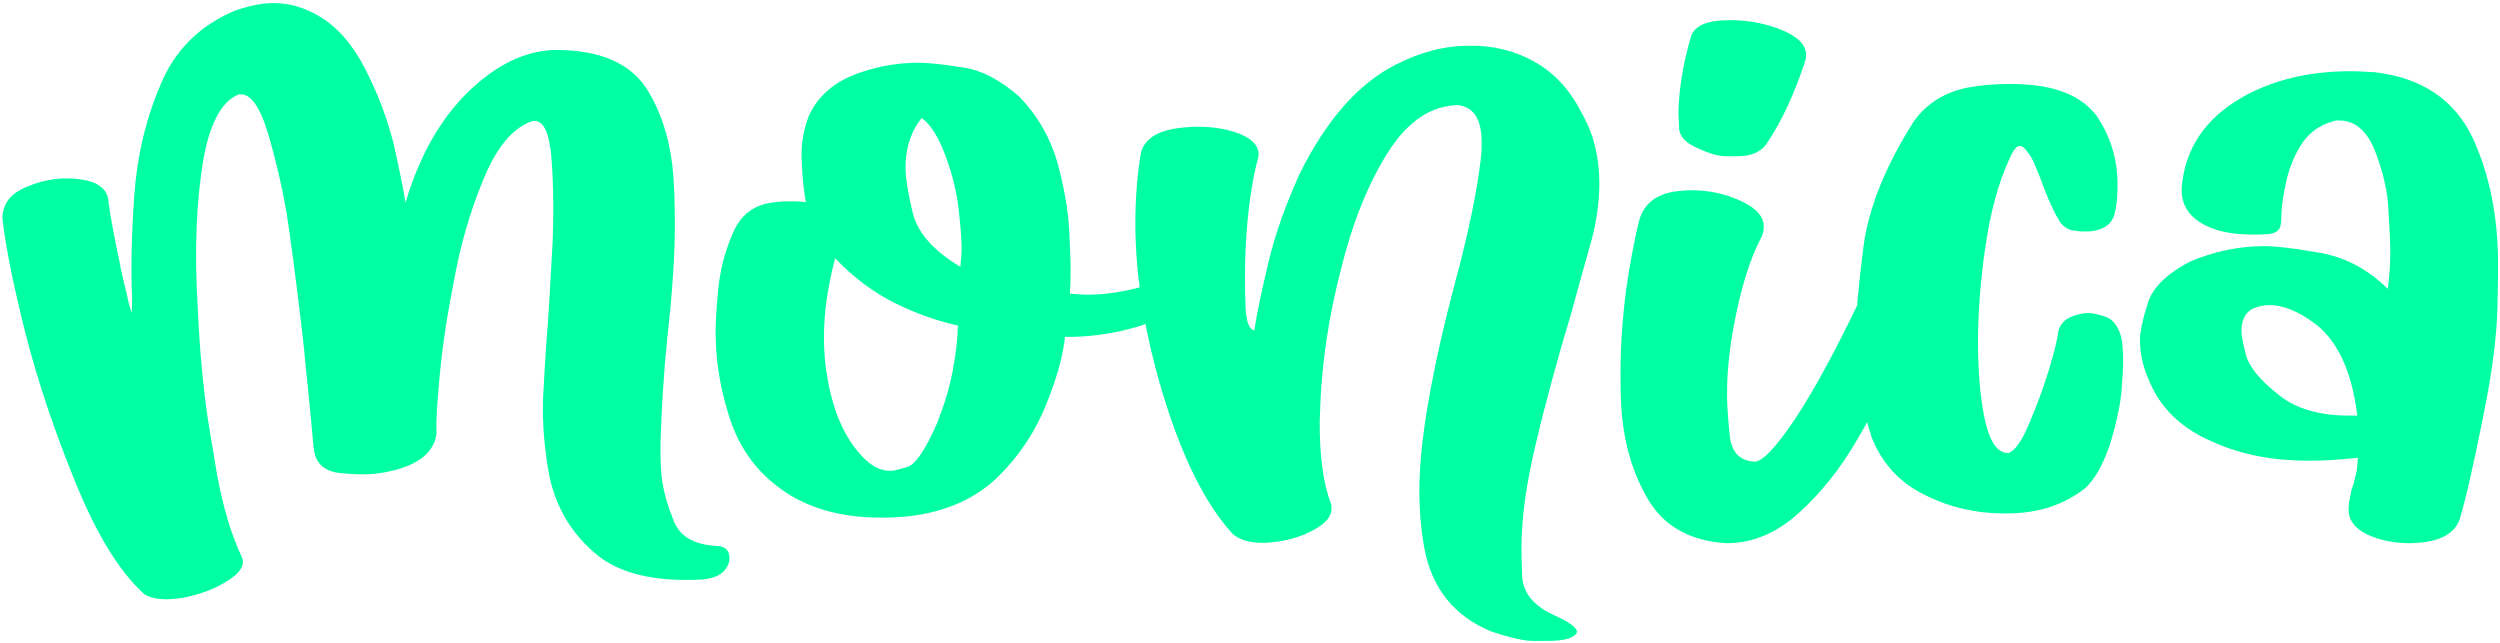
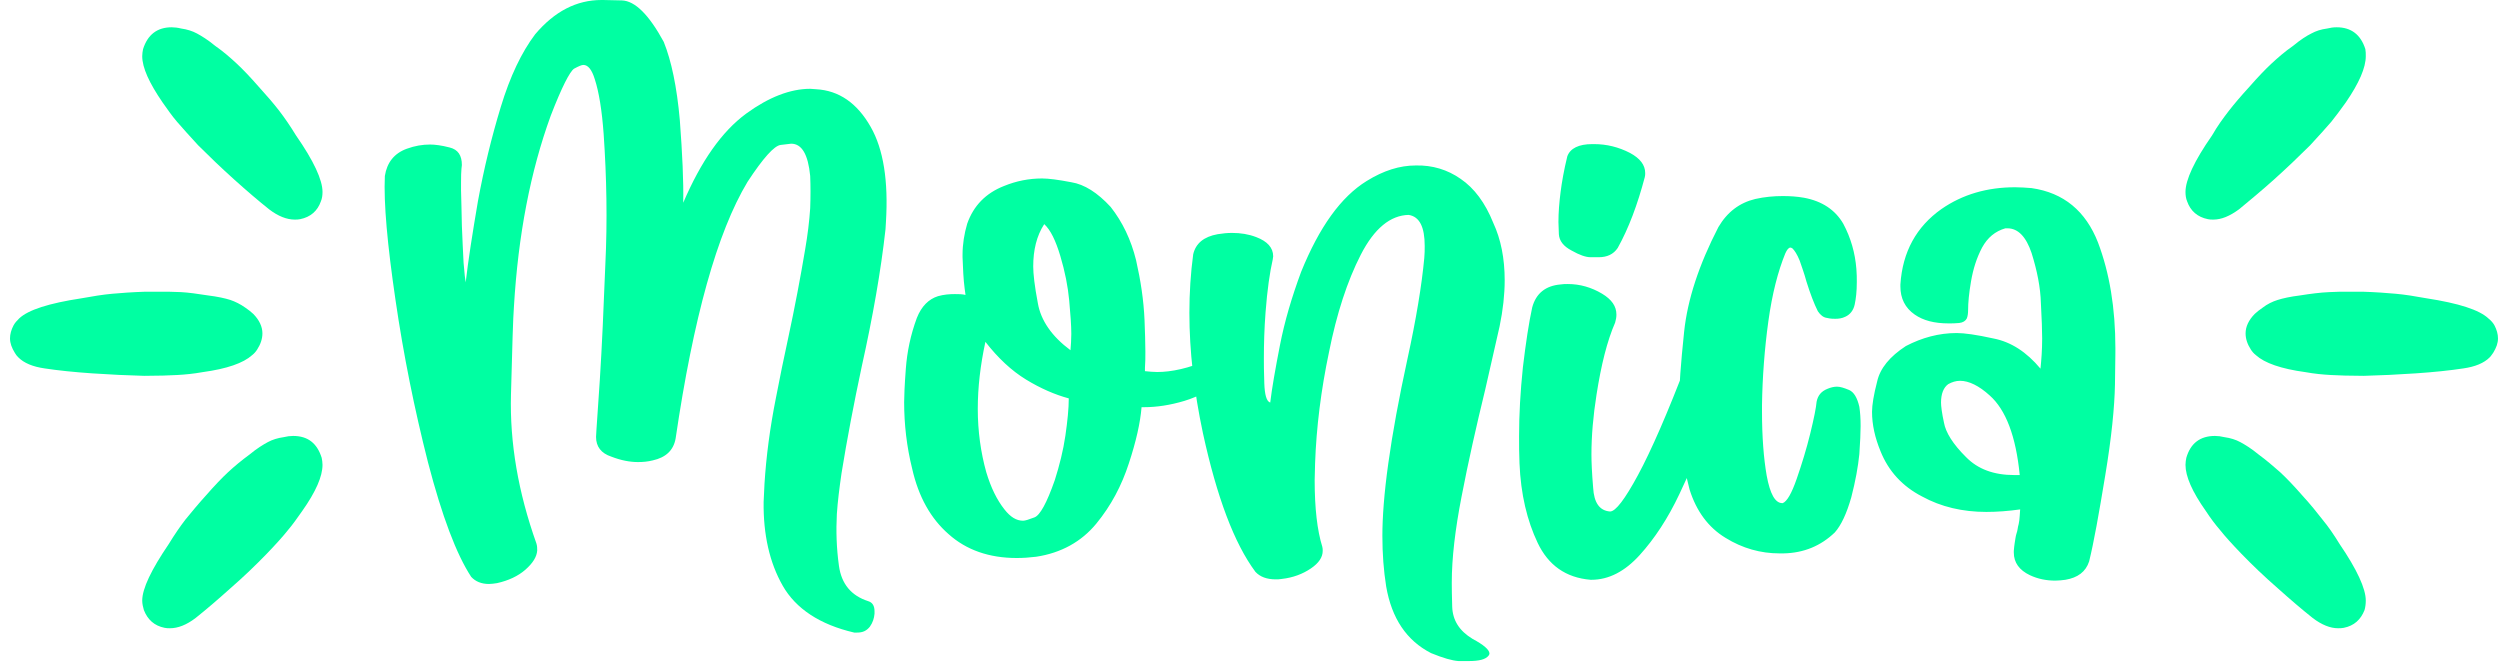
- <svg xmlns="http://www.w3.org/2000/svg" width="588px" height="151px" viewBox="0 0 588 151" version="1.1">
+ <svg xmlns="http://www.w3.org/2000/svg" width="208px" height="55px" viewBox="0 0 208 55" version="1.1">
  <g id="Page-1" stroke="none" stroke-width="1" fill="none" fill-rule="evenodd">
-     <g id="color-8" transform="translate(-388, -149)" fill="#00FFA2" fill-rule="nonzero">
-       <path d="M553.715,285.238 C555.95,284.964 557.483,284.254 558.474,283.088 C559.321,282.071 559.673,280.984 559.547,279.955 L559.468,279.313 C559.166,278.175 558.274,277.502 556.806,277.421 C551.428,277.168 548.127,275.355 546.552,271.764 C545.153,268.282 544.088,264.89 543.678,261.548 C543.346,258.848 543.287,255.724 543.371,252.451 C543.604,245.115 544.078,237.097 544.951,228.378 C546.195,217.395 546.734,208.586 546.727,201.932 C546.72,195.278 546.471,190.611 546.139,187.911 C545.318,181.227 543.491,175.579 540.625,170.711 C536.724,164.013 529.356,160.742 518.665,160.75 C517.851,160.72 517.053,160.818 516.255,160.916 C510.03,161.68 504.105,164.887 498.305,170.427 C491.786,176.708 486.699,185.423 483.381,196.661 C482.795,193.21 481.892,188.492 480.512,182.529 C478.972,176.585 476.809,170.848 473.833,165.081 C470.857,159.313 467.287,155.315 463.094,152.828 C458.9,150.342 454.561,149.309 449.933,149.877 C447.858,150.132 445.655,150.664 443.324,151.472 C435.005,154.972 429.077,160.789 425.715,169.032 C422.193,177.293 420.186,186.021 419.551,195.364 C418.916,204.707 418.762,212.685 419.072,219.172 C419.055,220.348 419.037,221.525 419.004,222.573 C418.781,222.078 418.272,220.575 417.813,218.152 C417.194,215.749 416.543,213.088 416.005,210.023 C415.307,206.977 414.8,204.168 414.309,201.488 C413.895,199.27 413.686,197.717 413.566,196.757 L413.486,196.109 C413.155,193.409 411.003,191.716 406.886,191.178 C404.908,190.898 402.961,190.877 401.046,191.112 C398.811,191.386 396.768,191.898 394.612,192.815 C390.589,194.353 388.623,196.813 388.57,200.342 L388.728,201.628 C389.454,207.541 391.166,216.204 394.007,227.469 C397.102,239.485 401.14,251.255 405.991,263.056 C410.842,274.857 416.113,283.474 421.946,288.76 C423.7,289.85 426.333,290.179 429.525,289.787 L430.802,289.63 C434.76,288.883 438.177,287.681 441.036,285.894 C443.91,284.237 445.317,282.498 445.112,280.827 C445.08,280.57 444.873,280.204 444.842,279.947 C442.423,274.763 440.517,268.473 439.107,260.947 C437.856,253.402 436.827,247.656 436.322,243.543 C435.406,236.087 434.794,228.463 434.454,220.415 C433.737,207.976 434.182,197.091 435.631,187.779 C437.08,178.467 439.96,172.893 444.127,171.207 L444.287,171.188 C446.84,170.874 449.166,173.981 451.12,180.657 C453.089,187.462 454.771,194.563 455.862,202.127 C456.715,208.025 457.368,213.127 457.893,217.358 L458.027,218.442 C458.049,218.619 458.07,218.795 458.092,218.969 L458.279,220.491 C458.863,225.247 459.415,229.746 459.808,234.265 C460.738,243.155 461.367,249.602 461.665,253.349 L461.886,255.149 C462.425,258.214 464.577,259.908 468.023,260.267 C471.47,260.627 474.39,260.66 476.624,260.386 C478.859,260.111 481.221,259.56 483.393,258.772 C487.879,257.046 490.308,254.399 490.68,250.831 C490.508,248.111 490.85,242.98 491.578,235.714 C492.306,228.448 493.609,220.589 495.328,212.157 C497.047,203.725 499.515,196.115 502.428,189.494 C505.357,183.001 508.906,178.912 513.264,177.464 L513.424,177.444 C515.499,177.189 516.916,179.494 517.516,184.379 L517.594,185.022 C518.098,190.441 518.28,197.204 517.998,205.459 C517.556,213.734 517.114,222.009 516.48,230.047 C516.268,233.596 516.008,236.76 515.893,239.775 C515.519,244.649 515.656,249.721 516.287,254.863 C516.524,256.791 516.776,258.848 517.189,260.885 C518.727,268.134 522.229,274.229 527.84,279.02 C533.291,283.832 541.81,285.917 553.236,285.297 L553.715,285.238 Z M595.27,270.752 C597.467,270.752 599.664,270.634 602.008,270.398 C610.65,269.335 617.682,266.146 622.809,261.068 C627.936,255.989 631.598,250.32 634.088,244.061 C636.578,237.92 638.043,232.605 638.482,228.235 L639.361,228.235 C643.756,228.235 648.443,227.645 653.277,226.464 C658.551,225.165 662.799,223.157 665.875,220.559 C666.314,220.086 666.607,219.496 666.607,218.787 C666.607,218.551 666.607,218.315 666.461,217.961 C666.168,216.898 665.582,216.071 664.85,215.599 C663.971,215.008 663.238,214.772 662.359,214.772 C661.773,214.772 661.041,214.89 660.162,215.244 C657.818,216.189 655.182,216.898 652.105,217.488 C649.029,218.079 646.246,218.315 643.902,218.315 C642.584,218.315 641.119,218.197 639.654,218.079 L639.654,217.134 C639.801,215.717 639.801,214.181 639.801,212.528 C639.801,209.93 639.654,206.977 639.508,203.67 C639.215,198.12 638.189,192.569 636.578,186.782 C634.82,180.995 631.891,176.035 627.789,171.783 C623.248,167.767 618.707,165.405 614.166,164.815 C609.625,164.106 606.256,163.752 604.059,163.752 C599.518,163.752 595.123,164.461 590.875,165.878 C584.576,167.886 580.328,171.429 578.131,176.507 C577.105,179.341 576.52,182.294 576.52,185.246 L576.52,185.955 C576.666,189.144 576.812,192.096 577.252,194.813 C577.398,195.403 577.398,195.994 577.545,196.584 C576.373,196.348 575.055,196.348 573.883,196.348 C571.979,196.348 570.074,196.466 568.023,196.938 C564.801,197.765 562.311,199.773 560.699,203.08 C558.502,207.922 557.33,212.646 556.891,217.37 C556.451,222.094 556.305,225.283 556.305,226.818 C556.305,233.078 557.184,239.337 559.088,245.596 C561.285,253.509 565.533,259.65 571.686,264.02 C577.838,268.508 585.748,270.752 595.27,270.752 Z M613.873,211.752 C607.428,207.915 603.619,203.496 602.594,198.729 C601.422,193.845 600.982,190.473 600.982,188.496 C600.982,183.961 602.154,180.008 604.791,176.752 C606.988,178.38 608.746,181.287 610.357,185.589 C611.969,189.891 612.994,194.078 613.434,197.915 C613.873,201.752 614.166,204.891 614.166,207.217 C614.166,208.845 614.02,210.357 613.873,211.752 Z M597.467,259.752 C595.123,259.752 593.072,258.698 591.021,256.59 C588.385,253.897 586.334,250.501 584.723,246.169 C582.818,240.665 581.793,234.693 581.793,228.487 C581.793,222.515 582.672,216.309 584.43,209.752 C588.824,214.319 593.512,217.832 598.492,220.291 C603.473,222.75 608.453,224.506 613.287,225.56 C613.287,228.37 612.848,231.883 612.115,235.981 C611.383,240.08 610.064,244.295 608.453,248.394 C605.67,254.834 603.326,258.23 601.422,258.815 C599.518,259.401 598.199,259.752 597.467,259.752 Z M751.715,299.752 C755.377,299.752 757.574,299.279 758.6,298.214 C758.746,297.977 758.893,297.859 758.893,297.622 C758.893,296.557 756.842,295.137 753.033,293.48 C748.492,291.232 746.148,288.273 746.002,284.368 C745.877,281.037 745.859,278.912 745.856,277.991 L745.855,277.623 L745.855,277.623 C745.855,270.641 747.027,262.594 749.225,253.364 C751.568,243.424 754.352,233.365 757.428,223.07 C759.186,216.798 760.797,210.881 762.408,205.201 C763.58,200.586 764.166,196.207 764.166,192.184 C764.166,186.03 762.848,180.587 760.211,175.972 C757.428,170.291 753.619,166.15 748.932,163.546 C744.391,160.943 739.117,159.641 733.404,159.759 C727.838,159.759 722.271,161.179 716.412,164.138 C707.477,168.635 700.006,177.155 693.707,189.817 C690.484,196.917 687.994,203.781 686.383,210.526 C684.771,217.271 683.6,222.715 683.014,226.738 C681.695,226.383 681.109,224.49 680.963,221.295 C680.839,218.491 680.82,216.45 680.817,215.028 L680.816,214.313 L680.816,214.313 C680.816,210.289 680.963,205.792 681.402,201.177 C681.988,194.905 682.867,189.935 683.893,186.267 C683.893,185.912 684.039,185.675 684.039,185.438 C684.039,182.953 681.988,181.178 678.18,179.995 C675.543,179.167 672.76,178.812 669.83,178.812 C668.219,178.812 666.607,178.93 664.85,179.167 C660.016,179.877 657.232,181.77 656.354,184.847 C655.475,190.172 655.035,195.734 655.035,201.414 C655.035,212.183 656.646,223.543 659.723,235.377 C664.557,253.482 670.562,266.499 677.887,274.546 C679.498,275.966 681.842,276.676 684.918,276.676 C685.504,276.676 686.236,276.676 686.969,276.558 C690.924,276.203 694.293,275.138 697.076,273.599 C699.859,272.061 701.178,270.404 701.178,268.629 C701.178,268.274 701.178,267.801 701.031,267.446 C699.273,262.831 698.395,256.559 698.395,248.63 C698.395,247.092 698.541,245.554 698.541,243.897 C698.98,233.72 700.592,223.188 703.375,212.419 C706.012,201.651 709.674,192.42 714.361,184.965 C719.049,177.51 724.615,173.841 730.914,173.723 C734.723,174.196 736.48,177.155 736.48,182.48 C736.48,183.545 736.48,184.728 736.334,185.912 C735.455,193.604 733.551,203.071 730.475,214.549 C727.545,225.555 725.348,235.258 723.883,243.897 C722.418,252.417 721.832,259.281 721.832,264.369 C721.832,269.458 722.271,274.191 723.15,278.688 C725.055,287.682 730.182,293.953 738.678,297.504 C742.926,298.924 746.002,299.634 748.199,299.752 L751.715,299.752 L751.715,299.752 Z M796.686,185.752 C799.615,185.752 801.812,184.922 803.277,183.145 C807.086,177.574 810.162,170.819 812.652,163.115 C812.799,162.759 812.799,162.285 812.799,161.93 C812.799,159.678 811.041,157.782 807.525,156.241 C803.57,154.582 799.469,153.752 795.074,153.752 L794.488,153.752 C789.801,153.752 786.871,154.937 785.846,157.189 C784.674,161.1 783.941,164.537 783.502,167.382 C783.062,170.226 782.77,173.07 782.77,175.796 C782.77,176.863 782.916,178.048 782.916,179.233 C783.062,181.13 784.527,182.67 787.311,183.856 C790.094,185.159 792.291,185.752 793.902,185.752 L796.686,185.752 L796.686,185.752 Z M794.195,276.752 C800.201,276.752 805.768,274.401 810.895,269.816 C816.021,265.231 820.709,259.47 824.664,252.651 C828.619,245.95 831.988,239.367 834.771,233.018 C837.408,226.67 839.312,221.85 840.338,218.558 C840.484,218.205 840.484,217.735 840.484,217.382 C840.484,216.089 839.752,215.031 838.434,214.09 C836.822,213.032 834.918,212.562 832.721,212.562 L832.281,212.562 C830.084,212.68 828.326,213.62 827.301,215.619 C820.562,229.962 814.85,240.542 810.309,247.361 C805.768,254.18 802.545,257.589 800.641,257.589 C796.979,257.354 795.074,255.12 794.781,250.888 C794.342,246.656 794.195,243.599 794.195,241.6 C794.195,236.428 794.781,230.785 795.953,224.789 C797.564,216.442 799.615,209.741 802.398,204.568 C802.691,203.745 802.838,203.039 802.838,202.334 C802.838,199.983 801.227,198.102 797.857,196.456 C794.195,194.692 790.24,193.752 785.992,193.752 C785.113,193.752 784.381,193.752 783.502,193.87 C778.375,194.222 775.006,196.338 773.688,200.336 C772.516,204.685 771.49,210.211 770.465,217.147 C769.586,223.966 769.146,230.432 769.146,236.428 C769.146,239.014 769.146,241.483 769.293,244.069 C769.732,252.769 771.93,260.175 775.592,266.406 C779.254,272.637 785.26,276.164 793.902,276.752 L794.195,276.752 Z M860.699,269.752 C867.73,269.634 873.59,267.621 878.424,263.832 C880.621,261.819 882.525,258.503 884.137,253.886 C885.602,249.268 886.48,245.242 886.92,241.69 C887.213,238.256 887.359,235.533 887.359,233.757 C887.359,231.625 887.213,229.849 886.92,228.31 C886.188,225.705 885.016,224.166 883.404,223.574 C881.646,222.982 880.328,222.627 879.156,222.627 C878.131,222.627 876.959,222.863 875.934,223.219 C873.736,223.929 872.564,225.113 872.125,226.889 C871.979,228.428 871.246,231.507 869.928,235.888 C868.609,240.269 866.998,244.532 865.24,248.676 C863.482,252.82 861.871,255.07 860.406,255.543 L860.26,255.543 C857.77,255.543 856.012,252.938 854.84,247.729 C853.814,242.874 853.229,236.835 853.229,229.612 L853.229,227.836 C853.375,219.903 854.107,211.97 855.426,204.155 C856.744,196.34 858.795,189.947 861.285,184.974 C861.871,183.908 862.457,183.316 863.043,183.316 C863.336,183.316 863.482,183.434 863.775,183.553 C864.508,184.145 865.387,185.21 866.266,186.986 C866.998,188.763 867.877,190.657 868.609,192.907 C869.928,196.34 871.246,199.182 872.564,201.314 C873.443,202.379 874.469,203.09 875.787,203.208 C876.959,203.445 877.838,203.445 878.57,203.445 C879.742,203.445 880.914,203.326 882.086,202.853 C883.697,202.261 884.869,201.077 885.309,199.419 C885.748,197.761 886.041,195.748 886.041,193.025 C886.041,191.959 886.041,190.657 885.895,189.355 C885.455,184.855 883.99,180.593 881.354,176.567 C878.57,172.659 874.029,170.173 867.73,169.226 C865.24,168.87 862.896,168.752 860.406,168.752 C857.33,168.752 854.107,168.989 850.885,169.581 C845.465,170.646 841.217,173.251 838.141,177.514 C831.402,188.17 827.447,197.998 826.275,207.115 C825.104,216.233 824.518,222.863 824.518,227.126 C824.518,235.888 825.689,244.058 828.18,251.754 C830.523,257.793 834.625,262.411 840.631,265.371 C846.49,268.331 852.789,269.752 859.234,269.752 L860.699,269.752 Z M954.742,276.752 C955.914,276.752 957.086,276.634 958.258,276.516 C962.506,275.924 965.289,274.27 966.461,271.314 C968.072,265.995 969.83,257.956 972.027,247.081 C974.225,236.324 975.25,227.694 975.396,221.429 C975.509,216.638 975.535,213.506 975.541,212.033 L975.542,211.82 C975.542,211.786 975.542,211.754 975.543,211.723 L975.543,211.145 L975.543,211.145 C975.543,199.797 973.492,189.867 969.537,181.356 C965.289,172.49 957.672,167.289 946.539,165.988 C944.635,165.87 942.73,165.752 940.826,165.752 C931.158,165.752 922.662,167.762 915.338,171.899 C906.695,176.864 901.861,183.956 901.129,193.177 L901.129,193.768 C901.129,197.078 902.74,199.797 906.109,201.688 C909.039,203.343 912.848,204.17 917.828,204.17 C919,204.17 920.172,204.17 921.49,204.052 C922.809,203.934 923.688,203.461 924.127,202.752 C924.42,202.161 924.566,201.333 924.566,200.388 C924.566,198.378 924.859,195.659 925.592,192.231 C926.324,188.803 927.496,185.73 929.4,182.774 C931.305,179.937 933.941,178.164 937.457,177.337 L938.189,177.337 C941.852,177.337 944.635,179.701 946.539,184.311 C948.443,189.276 949.615,194.004 949.762,198.496 C950.055,202.87 950.201,206.298 950.201,208.426 C950.201,211.736 949.908,214.573 949.615,216.937 C944.781,212.209 939.361,209.372 933.355,208.426 C927.496,207.362 923.248,206.889 920.611,206.889 C914.459,206.889 908.6,208.19 903.033,210.554 C897.467,213.509 894.098,216.819 893.072,220.602 C891.9,224.266 891.314,227.222 891.314,229.113 C891.314,232.778 892.34,236.442 894.244,240.225 C897.027,245.899 901.861,250.155 908.6,252.992 C915.191,255.947 922.662,257.365 930.865,257.365 C934.527,257.365 938.482,257.129 942.584,256.656 C942.438,257.956 942.438,259.02 942.291,259.73 C942.145,260.557 941.998,261.148 941.852,261.503 C941.705,261.976 941.705,262.448 941.559,262.803 C941.412,263.276 941.119,263.867 940.973,264.694 C940.826,265.522 940.533,266.704 940.387,268.359 L940.387,268.832 C940.387,271.669 942.291,273.797 945.953,275.215 C948.736,276.279 951.666,276.752 954.742,276.752 Z M942.438,246.752 L940.533,246.752 C933.502,246.752 927.936,245.134 923.834,241.783 C919.293,238.201 916.803,234.965 916.217,232.308 C915.484,229.65 915.191,227.685 915.191,226.761 C915.191,224.334 916.07,222.601 917.682,221.676 C919,221.099 920.318,220.752 921.783,220.752 C924.859,220.752 928.375,222.139 932.037,224.796 C937.604,228.725 941.119,236.005 942.438,246.752 Z" id="monica" />
+     <g id="monica-logo-design" transform="translate(-443, -492)" fill="#00FFA2" fill-rule="nonzero">
+       <g id="logo-splash" transform="translate(444, 492)">
+         <g id="l-splash" transform="translate(0, 2)">
+           <path d="M23.971,16.235 C24.833,16.064 25.419,15.549 25.695,14.759 C25.799,14.518 25.833,14.244 25.833,13.969 C25.833,12.973 25.109,11.394 23.626,9.265 C23.143,8.476 22.695,7.823 22.247,7.239 C21.799,6.656 21.212,5.969 20.523,5.214 C19.833,4.424 19.212,3.772 18.695,3.291 C18.178,2.81 17.592,2.295 16.902,1.815 C16.281,1.3 15.764,0.991 15.385,0.785 C15.005,0.579 14.557,0.441 14.074,0.373 C13.799,0.304 13.523,0.27 13.281,0.27 C12.074,0.27 11.281,0.888 10.902,2.089 C10.867,2.261 10.833,2.467 10.833,2.673 C10.833,3.634 11.419,4.905 12.523,6.518 C12.936,7.102 13.316,7.652 13.73,8.132 C14.143,8.613 14.73,9.265 15.488,10.089 C16.419,11.016 17.419,11.978 18.488,12.939 C19.557,13.9 20.523,14.724 21.385,15.411 C22.143,15.995 22.867,16.27 23.523,16.27 C23.661,16.27 23.833,16.27 23.971,16.235 Z" id="Path" />
+           <path d="M10.999,29.27 C12.188,29.27 13.089,29.235 13.737,29.201 C14.385,29.167 15.106,29.098 15.862,28.961 C17.879,28.686 19.248,28.206 19.969,27.554 C20.149,27.417 20.293,27.245 20.401,27.073 C20.689,26.627 20.833,26.181 20.833,25.735 C20.833,25.186 20.581,24.637 20.077,24.122 C19.896,23.951 19.68,23.779 19.428,23.608 C18.996,23.299 18.564,23.093 18.167,22.956 C17.735,22.819 17.123,22.681 16.294,22.578 C15.43,22.441 14.673,22.338 14.061,22.304 C13.449,22.27 12.8,22.27 12.152,22.27 L11.107,22.27 C10.027,22.304 9.09,22.372 8.334,22.441 C7.577,22.51 6.713,22.647 5.776,22.819 C3.075,23.23 1.346,23.779 0.589,24.5 C0.409,24.671 0.229,24.877 0.121,25.083 C-0.059,25.426 -0.167,25.804 -0.167,26.147 C-0.167,26.559 -0.023,26.936 0.229,27.348 C0.301,27.485 0.409,27.622 0.517,27.725 C0.986,28.206 1.742,28.515 2.715,28.652 C3.831,28.823 5.164,28.961 6.677,29.064 C8.19,29.167 9.631,29.235 10.999,29.27 Z" id="Path" />
+           <path d="M13.143,50.27 C13.799,50.27 14.523,49.995 15.281,49.411 C16.143,48.724 17.109,47.9 18.178,46.939 C19.281,45.978 20.281,45.016 21.178,44.089 C21.971,43.265 22.557,42.613 22.936,42.132 C23.35,41.652 23.73,41.102 24.143,40.518 C25.281,38.905 25.833,37.634 25.833,36.673 C25.833,36.467 25.799,36.261 25.764,36.089 C25.385,34.888 24.626,34.27 23.385,34.27 C23.143,34.27 22.867,34.304 22.592,34.373 C22.109,34.441 21.661,34.579 21.281,34.785 C20.902,34.991 20.385,35.3 19.764,35.815 C19.109,36.295 18.488,36.81 17.971,37.291 C17.454,37.772 16.833,38.424 16.143,39.214 C15.454,39.969 14.902,40.656 14.419,41.239 C13.971,41.823 13.523,42.476 13.04,43.265 C11.592,45.394 10.833,46.973 10.833,47.969 C10.833,48.244 10.902,48.518 10.971,48.759 C11.281,49.549 11.833,50.064 12.695,50.235 C12.833,50.27 13.005,50.27 13.143,50.27 Z" id="Path" />
+         </g>
+         <path d="M70.316,52.63 C70.774,52.63 71.091,52.49 71.372,52.142 C71.619,51.793 71.725,51.445 71.76,51.061 L71.76,50.852 C71.76,50.399 71.584,50.12 71.232,50.016 C69.823,49.563 69.013,48.587 68.802,47.088 C68.591,45.589 68.555,44.16 68.626,42.766 C68.696,41.721 68.837,40.605 69.013,39.385 C69.471,36.562 70.034,33.599 70.703,30.463 C71.619,26.35 72.288,22.551 72.675,19.065 L72.71,18.473 C72.922,15.057 72.499,12.408 71.443,10.561 C70.316,8.574 68.802,7.529 66.901,7.424 L66.408,7.389 C64.753,7.389 62.957,8.086 61.091,9.446 C59.048,10.944 57.323,13.419 55.844,16.869 C55.879,15.092 55.774,12.826 55.562,10.003 C55.316,7.215 54.858,5.054 54.224,3.485 C52.992,1.22 51.83,0.07 50.738,0.035 C49.974,0.01 49.469,0.003 49.223,0.001 L49.048,0 L49.048,0 C46.971,0 45.14,0.941 43.52,2.858 C42.393,4.357 41.443,6.343 40.668,8.888 C39.893,11.432 39.259,14.046 38.766,16.73 C38.309,19.414 37.957,21.644 37.745,23.492 C37.71,23.317 37.64,22.76 37.569,21.854 C37.534,20.982 37.464,19.937 37.428,18.786 C37.393,17.636 37.393,16.66 37.358,15.824 L37.359,15.167 C37.361,14.669 37.368,14.295 37.393,14.046 L37.428,13.733 C37.428,12.931 37.112,12.443 36.407,12.269 C35.738,12.094 35.175,12.025 34.788,12.025 C34.154,12.025 33.52,12.129 32.851,12.373 C31.795,12.757 31.196,13.523 31.02,14.639 C30.914,16.904 31.231,20.355 31.9,24.921 C32.569,29.522 33.485,34.053 34.612,38.479 C35.774,42.94 36.971,46.112 38.203,47.994 C38.555,48.378 39.048,48.587 39.682,48.587 C39.893,48.587 40.105,48.552 40.351,48.517 C41.302,48.308 42.112,47.925 42.71,47.402 C43.344,46.844 43.661,46.321 43.696,45.798 C43.696,45.624 43.696,45.415 43.626,45.206 C42.112,40.954 41.407,36.841 41.513,32.833 C41.619,28.824 41.689,26.385 41.759,25.513 C42.112,19.553 43.133,14.255 44.823,9.62 C45.738,7.25 46.407,5.96 46.76,5.716 C47.147,5.507 47.393,5.402 47.534,5.402 C47.921,5.402 48.238,5.786 48.485,6.587 C48.837,7.668 49.083,9.202 49.224,11.153 C49.471,14.743 49.541,18.368 49.365,21.993 C49.224,25.618 49.083,28.824 48.907,31.578 C48.802,32.972 48.731,34.366 48.626,35.726 L48.591,36.353 C48.591,37.155 49.013,37.712 49.858,37.991 C50.668,38.305 51.407,38.444 52.076,38.444 C52.499,38.444 52.886,38.409 53.309,38.305 C54.4,38.061 55.034,37.468 55.21,36.492 C56.689,26.454 58.661,19.344 61.196,15.127 C62.499,13.14 63.415,12.129 63.943,12.06 C64.471,11.99 64.788,11.955 64.823,11.955 C65.703,11.955 66.232,12.826 66.408,14.639 C66.443,15.475 66.443,16.381 66.408,17.323 C66.337,18.403 66.196,19.553 65.985,20.773 C65.598,23.074 65.14,25.513 64.577,28.127 C64.224,29.766 63.872,31.439 63.555,33.112 C63.062,35.586 62.746,37.991 62.605,40.257 C62.57,40.745 62.57,41.267 62.534,41.755 C62.499,44.474 63.027,46.809 64.119,48.726 C65.21,50.643 67.217,51.968 70.07,52.63 L70.316,52.63 Z M83.591,46.426 C84.119,46.426 84.647,46.391 85.211,46.321 C87.288,46.008 88.978,45.067 90.211,43.568 C91.443,42.069 92.323,40.396 92.922,38.549 C93.52,36.736 93.873,35.168 93.978,33.878 L94.189,33.878 C95.246,33.878 96.373,33.704 97.535,33.356 C98.802,32.972 99.823,32.38 100.563,31.613 C100.668,31.473 100.739,31.299 100.739,31.09 C100.739,31.02 100.739,30.951 100.704,30.846 C100.633,30.532 100.492,30.288 100.316,30.149 C100.105,29.975 99.929,29.905 99.718,29.905 C99.577,29.905 99.401,29.94 99.19,30.044 C98.626,30.323 97.992,30.532 97.253,30.707 C96.513,30.881 95.844,30.951 95.281,30.951 C94.964,30.951 94.612,30.916 94.26,30.881 L94.26,30.602 C94.295,30.184 94.295,29.731 94.295,29.243 C94.295,28.476 94.26,27.605 94.225,26.629 C94.154,24.99 93.908,23.352 93.52,21.644 C93.098,19.937 92.394,18.473 91.408,17.218 C90.316,16.033 89.225,15.336 88.133,15.162 C87.042,14.952 86.232,14.848 85.703,14.848 C84.612,14.848 83.556,15.057 82.534,15.475 C81.02,16.068 79.999,17.113 79.471,18.612 C79.225,19.449 79.084,20.32 79.084,21.191 L79.084,21.401 C79.119,22.342 79.154,23.213 79.26,24.015 C79.295,24.189 79.295,24.363 79.33,24.537 C79.049,24.468 78.732,24.468 78.45,24.468 C77.992,24.468 77.534,24.503 77.041,24.642 C76.267,24.886 75.668,25.478 75.281,26.454 C74.753,27.883 74.471,29.278 74.365,30.672 C74.26,32.066 74.225,33.007 74.225,33.46 C74.225,35.307 74.436,37.155 74.894,39.002 C75.422,41.337 76.443,43.15 77.922,44.439 C79.401,45.764 81.302,46.426 83.591,46.426 Z M88.063,29.138 C86.513,27.988 85.598,26.663 85.351,25.234 C85.07,23.771 84.964,22.76 84.964,22.167 C84.964,20.808 85.246,19.623 85.88,18.647 C86.408,19.135 86.83,20.006 87.218,21.296 C87.605,22.586 87.851,23.84 87.957,24.99 C88.063,26.141 88.133,27.082 88.133,27.779 C88.133,28.267 88.098,28.72 88.063,29.138 Z M84.119,43.324 C83.556,43.324 83.063,43.01 82.57,42.383 C81.936,41.581 81.443,40.57 81.056,39.281 C80.598,37.643 80.351,35.865 80.351,34.018 C80.351,32.24 80.563,30.393 80.985,28.441 C82.041,29.8 83.168,30.846 84.365,31.578 C85.563,32.31 86.76,32.833 87.922,33.146 C87.922,33.983 87.816,35.029 87.64,36.248 C87.464,37.468 87.147,38.723 86.76,39.943 C86.091,41.86 85.527,42.871 85.07,43.045 C84.612,43.219 84.295,43.324 84.119,43.324 Z M121.197,55 C122.077,55 122.605,54.861 122.852,54.547 C122.887,54.477 122.922,54.442 122.922,54.373 C122.922,54.059 122.429,53.641 121.514,53.153 C120.422,52.49 119.859,51.619 119.823,50.469 C119.796,49.574 119.79,48.975 119.789,48.671 L119.788,48.482 L119.788,48.482 C119.788,46.426 120.07,44.056 120.598,41.337 C121.162,38.409 121.831,35.447 122.57,32.414 C122.993,30.567 123.38,28.824 123.767,27.151 C124.049,25.792 124.19,24.503 124.19,23.317 C124.19,21.505 123.873,19.902 123.239,18.542 C122.57,16.869 121.654,15.65 120.528,14.883 C119.436,14.116 118.169,13.733 116.795,13.767 C115.457,13.767 114.119,14.186 112.711,15.057 C110.563,16.381 108.767,18.891 107.253,22.62 C106.478,24.712 105.88,26.733 105.492,28.72 C105.105,30.707 104.823,32.31 104.683,33.495 C104.366,33.39 104.225,32.833 104.19,31.892 C104.154,30.916 104.154,30.253 104.154,29.835 C104.154,28.65 104.19,27.326 104.295,25.966 C104.436,24.119 104.647,22.655 104.894,21.575 C104.894,21.47 104.929,21.401 104.929,21.331 C104.929,20.599 104.436,20.076 103.521,19.728 C102.887,19.484 102.218,19.379 101.513,19.379 C101.126,19.379 100.739,19.414 100.316,19.484 C99.154,19.693 98.485,20.25 98.274,21.157 C98.063,22.725 97.957,24.363 97.957,26.036 C97.957,29.208 98.344,32.554 99.084,36.039 C100.246,41.372 101.69,45.206 103.45,47.576 C103.837,47.994 104.401,48.203 105.14,48.203 C105.281,48.203 105.457,48.203 105.633,48.169 C106.584,48.064 107.394,47.75 108.063,47.297 C108.732,46.844 109.049,46.356 109.049,45.833 C109.049,45.729 109.049,45.589 109.014,45.485 C108.591,44.125 108.38,42.278 108.38,39.943 C108.38,39.49 108.415,39.037 108.415,38.549 C108.521,35.551 108.908,32.449 109.577,29.278 C110.211,26.106 111.091,23.387 112.218,21.191 C113.345,18.996 114.683,17.915 116.197,17.88 C117.112,18.02 117.535,18.891 117.535,20.459 C117.535,20.773 117.535,21.122 117.5,21.47 C117.288,23.736 116.831,26.524 116.091,29.905 C115.387,33.146 114.859,36.004 114.507,38.549 C114.154,41.058 114.014,43.08 114.014,44.579 C114.014,46.077 114.119,47.471 114.33,48.796 C114.788,51.445 116.021,53.292 118.063,54.338 C119.084,54.756 119.823,54.965 120.352,55 L121.197,55 L121.197,55 Z M132.007,21.401 C132.711,21.401 133.239,21.157 133.591,20.634 C134.507,18.996 135.246,17.009 135.845,14.743 C135.88,14.639 135.88,14.499 135.88,14.395 C135.88,13.733 135.457,13.175 134.612,12.722 C133.662,12.234 132.676,11.99 131.619,11.99 L131.479,11.99 C130.352,11.99 129.648,12.338 129.401,13.001 C129.119,14.151 128.943,15.162 128.838,15.998 C128.732,16.835 128.662,17.671 128.662,18.473 C128.662,18.786 128.697,19.135 128.697,19.484 C128.732,20.041 129.084,20.494 129.753,20.843 C130.422,21.226 130.95,21.401 131.338,21.401 L132.007,21.401 L132.007,21.401 Z M131.408,48.238 C132.852,48.238 134.19,47.541 135.422,46.182 C136.655,44.823 137.781,43.115 138.732,41.093 C139.683,39.106 140.493,37.155 141.162,35.272 C141.796,33.39 142.253,31.961 142.5,30.985 C142.535,30.881 142.535,30.741 142.535,30.637 C142.535,30.253 142.359,29.94 142.042,29.661 C141.655,29.347 141.197,29.208 140.669,29.208 L140.563,29.208 C140.035,29.243 139.612,29.522 139.366,30.114 C137.746,34.366 136.373,37.503 135.281,39.525 C134.19,41.546 133.415,42.557 132.957,42.557 C132.077,42.487 131.619,41.825 131.549,40.57 C131.443,39.316 131.408,38.409 131.408,37.817 C131.408,36.283 131.549,34.61 131.831,32.833 C132.218,30.358 132.711,28.371 133.38,26.838 C133.45,26.594 133.486,26.385 133.486,26.176 C133.486,25.478 133.098,24.921 132.288,24.433 C131.408,23.91 130.457,23.631 129.436,23.631 C129.225,23.631 129.049,23.631 128.838,23.666 C127.605,23.771 126.795,24.398 126.478,25.583 C126.197,26.873 125.95,28.511 125.704,30.567 C125.493,32.589 125.387,34.506 125.387,36.283 C125.387,37.05 125.387,37.782 125.422,38.549 C125.528,41.128 126.056,43.324 126.936,45.171 C127.817,47.018 129.26,48.064 131.338,48.238 L131.408,48.238 Z M147.394,46.042 C149.084,46.008 150.493,45.415 151.655,44.3 C152.183,43.707 152.641,42.731 153.028,41.372 C153.38,40.013 153.591,38.828 153.697,37.782 C153.767,36.771 153.803,35.97 153.803,35.447 C153.803,34.819 153.767,34.297 153.697,33.843 C153.521,33.077 153.239,32.624 152.852,32.449 C152.429,32.275 152.112,32.17 151.831,32.17 C151.584,32.17 151.303,32.24 151.056,32.345 C150.528,32.554 150.246,32.902 150.141,33.425 C150.105,33.878 149.929,34.785 149.612,36.074 C149.296,37.364 148.908,38.619 148.486,39.838 C148.063,41.058 147.676,41.721 147.324,41.86 L147.289,41.86 C146.69,41.86 146.267,41.093 145.986,39.56 C145.739,38.131 145.598,36.353 145.598,34.227 L145.598,33.704 C145.634,31.369 145.81,29.034 146.127,26.733 C146.443,24.433 146.936,22.551 147.535,21.087 C147.676,20.773 147.817,20.599 147.958,20.599 C148.028,20.599 148.063,20.634 148.134,20.669 C148.31,20.843 148.521,21.157 148.732,21.679 C148.908,22.202 149.12,22.76 149.296,23.422 C149.612,24.433 149.929,25.269 150.246,25.897 C150.458,26.21 150.704,26.42 151.021,26.454 C151.303,26.524 151.514,26.524 151.69,26.524 C151.972,26.524 152.253,26.489 152.535,26.35 C152.922,26.176 153.204,25.827 153.31,25.339 C153.415,24.851 153.486,24.259 153.486,23.457 C153.486,23.143 153.486,22.76 153.451,22.376 C153.345,21.052 152.993,19.797 152.359,18.612 C151.69,17.462 150.598,16.73 149.084,16.451 C148.486,16.347 147.922,16.312 147.324,16.312 C146.584,16.312 145.81,16.381 145.035,16.556 C143.732,16.869 142.711,17.636 141.972,18.891 C140.352,22.028 139.401,24.921 139.119,27.605 C138.838,30.288 138.697,32.24 138.697,33.495 C138.697,36.074 138.979,38.479 139.577,40.745 C140.141,42.522 141.126,43.881 142.57,44.753 C143.979,45.624 145.493,46.042 147.042,46.042 L147.394,46.042 Z M170,48.308 C170.282,48.308 170.563,48.273 170.845,48.238 C171.866,48.064 172.535,47.576 172.817,46.705 C173.204,45.136 173.627,42.766 174.155,39.56 C174.683,36.388 174.93,33.843 174.965,31.996 C174.986,30.859 174.995,30.039 174.998,29.536 L175,29.218 C175,29.175 175,29.137 175,29.104 L175,28.964 L175,28.964 C175,25.618 174.507,22.69 173.556,20.181 C172.535,17.567 170.704,16.033 168.028,15.65 C167.57,15.615 167.113,15.58 166.655,15.58 C164.331,15.58 162.289,16.172 160.528,17.392 C158.451,18.856 157.289,20.947 157.113,23.666 L157.113,23.84 C157.113,24.816 157.5,25.618 158.31,26.176 C159.014,26.663 159.929,26.907 161.127,26.907 C161.408,26.907 161.69,26.907 162.007,26.873 C162.324,26.838 162.535,26.698 162.641,26.489 C162.711,26.315 162.746,26.071 162.746,25.792 C162.746,25.2 162.817,24.398 162.993,23.387 C163.169,22.376 163.451,21.47 163.908,20.599 C164.366,19.762 165,19.24 165.845,18.996 L166.021,18.996 C166.901,18.996 167.57,19.693 168.028,21.052 C168.486,22.516 168.768,23.91 168.803,25.234 C168.873,26.524 168.908,27.535 168.908,28.162 C168.908,29.138 168.838,29.975 168.768,30.672 C167.606,29.278 166.303,28.441 164.859,28.162 C163.451,27.849 162.429,27.709 161.796,27.709 C160.317,27.709 158.908,28.093 157.57,28.79 C156.232,29.661 155.422,30.637 155.176,31.752 C154.894,32.833 154.753,33.704 154.753,34.262 C154.753,35.342 155,36.423 155.458,37.538 C156.127,39.211 157.289,40.466 158.908,41.302 C160.493,42.174 162.289,42.592 164.26,42.592 C165.141,42.592 166.091,42.522 167.077,42.383 C167.042,42.766 167.042,43.08 167.007,43.289 C166.972,43.533 166.937,43.707 166.901,43.812 C166.866,43.951 166.866,44.091 166.831,44.195 C166.796,44.335 166.725,44.509 166.69,44.753 C166.655,44.997 166.584,45.345 166.549,45.833 L166.549,45.973 C166.549,46.809 167.007,47.437 167.887,47.855 C168.556,48.169 169.261,48.308 170,48.308 Z M167.042,39.525 L166.584,39.525 C164.894,39.525 163.556,39.037 162.57,38.026 C161.479,36.946 160.88,35.97 160.739,35.168 C160.563,34.366 160.493,33.774 160.493,33.495 C160.493,32.763 160.704,32.24 161.091,31.961 C161.408,31.787 161.725,31.683 162.077,31.683 C162.817,31.683 163.662,32.101 164.542,32.902 C165.88,34.087 166.725,36.283 167.042,39.525 Z" id="Monica" />
+         <g id="r-splash" transform="translate(180, 2)">
+           <path d="M3.149,16.27 C3.805,16.27 4.497,15.995 5.292,15.411 C6.121,14.724 7.123,13.9 8.195,12.939 C9.266,11.978 10.268,11.016 11.202,10.089 C11.962,9.265 12.55,8.613 12.964,8.132 C13.345,7.652 13.759,7.102 14.174,6.518 C15.28,4.905 15.833,3.634 15.833,2.673 C15.833,2.467 15.833,2.261 15.798,2.089 C15.418,0.888 14.623,0.27 13.414,0.27 C13.137,0.27 12.895,0.304 12.619,0.373 C12.1,0.441 11.686,0.579 11.305,0.785 C10.891,0.991 10.407,1.3 9.785,1.815 C9.093,2.295 8.506,2.81 7.987,3.291 C7.469,3.772 6.847,4.424 6.156,5.214 C5.464,5.969 4.877,6.656 4.427,7.239 C3.978,7.823 3.494,8.476 3.045,9.265 C1.559,11.394 0.833,12.973 0.833,13.969 C0.833,14.244 0.868,14.518 0.971,14.759 C1.248,15.549 1.835,16.064 2.699,16.235 C2.838,16.27 2.976,16.27 3.149,16.27 Z" id="Path" />
+           <path d="M15.667,29.27 C17.035,29.235 18.476,29.167 19.989,29.064 C21.502,28.961 22.835,28.823 23.951,28.652 C24.924,28.515 25.68,28.206 26.149,27.725 C26.257,27.622 26.329,27.485 26.437,27.348 C26.689,26.936 26.833,26.559 26.833,26.147 C26.833,25.804 26.725,25.426 26.545,25.083 C26.437,24.877 26.257,24.671 26.041,24.5 C25.284,23.779 23.555,23.23 20.89,22.819 C19.953,22.647 19.089,22.51 18.332,22.441 C17.576,22.372 16.639,22.304 15.559,22.27 L14.514,22.27 C13.866,22.27 13.289,22.27 12.785,22.304 C12.029,22.338 11.236,22.441 10.372,22.578 C9.543,22.681 8.931,22.819 8.499,22.956 C8.066,23.093 7.634,23.299 7.238,23.608 C6.986,23.779 6.77,23.951 6.589,24.122 C6.085,24.637 5.833,25.186 5.833,25.735 C5.833,26.181 5.977,26.627 6.265,27.073 C6.373,27.245 6.517,27.417 6.698,27.554 C7.418,28.206 8.787,28.686 10.804,28.961 C11.56,29.098 12.281,29.167 12.929,29.201 C13.577,29.235 14.478,29.27 15.667,29.27 Z" id="Path" />
+           <path d="M13.517,50.27 C13.69,50.27 13.828,50.27 14.001,50.235 C14.865,50.064 15.418,49.549 15.729,48.759 C15.798,48.518 15.833,48.244 15.833,47.969 C15.833,46.973 15.107,45.394 13.656,43.265 C13.172,42.476 12.722,41.823 12.239,41.239 C11.789,40.656 11.236,39.969 10.545,39.214 C9.854,38.424 9.232,37.772 8.713,37.291 C8.16,36.81 7.573,36.295 6.916,35.815 C6.294,35.3 5.775,34.991 5.395,34.785 C5.015,34.579 4.566,34.441 4.082,34.373 C3.805,34.304 3.529,34.27 3.287,34.27 C2.043,34.27 1.248,34.888 0.902,36.089 C0.868,36.261 0.833,36.467 0.833,36.673 C0.833,37.634 1.386,38.905 2.527,40.518 C2.907,41.102 3.321,41.652 3.736,42.132 C4.116,42.613 4.704,43.265 5.499,44.089 C6.398,45.016 7.4,45.978 8.506,46.939 C9.577,47.9 10.545,48.724 11.409,49.411 C12.169,49.995 12.895,50.27 13.517,50.27 Z" id="Path" />
+         </g>
+       </g>
    </g>
  </g>
</svg>
